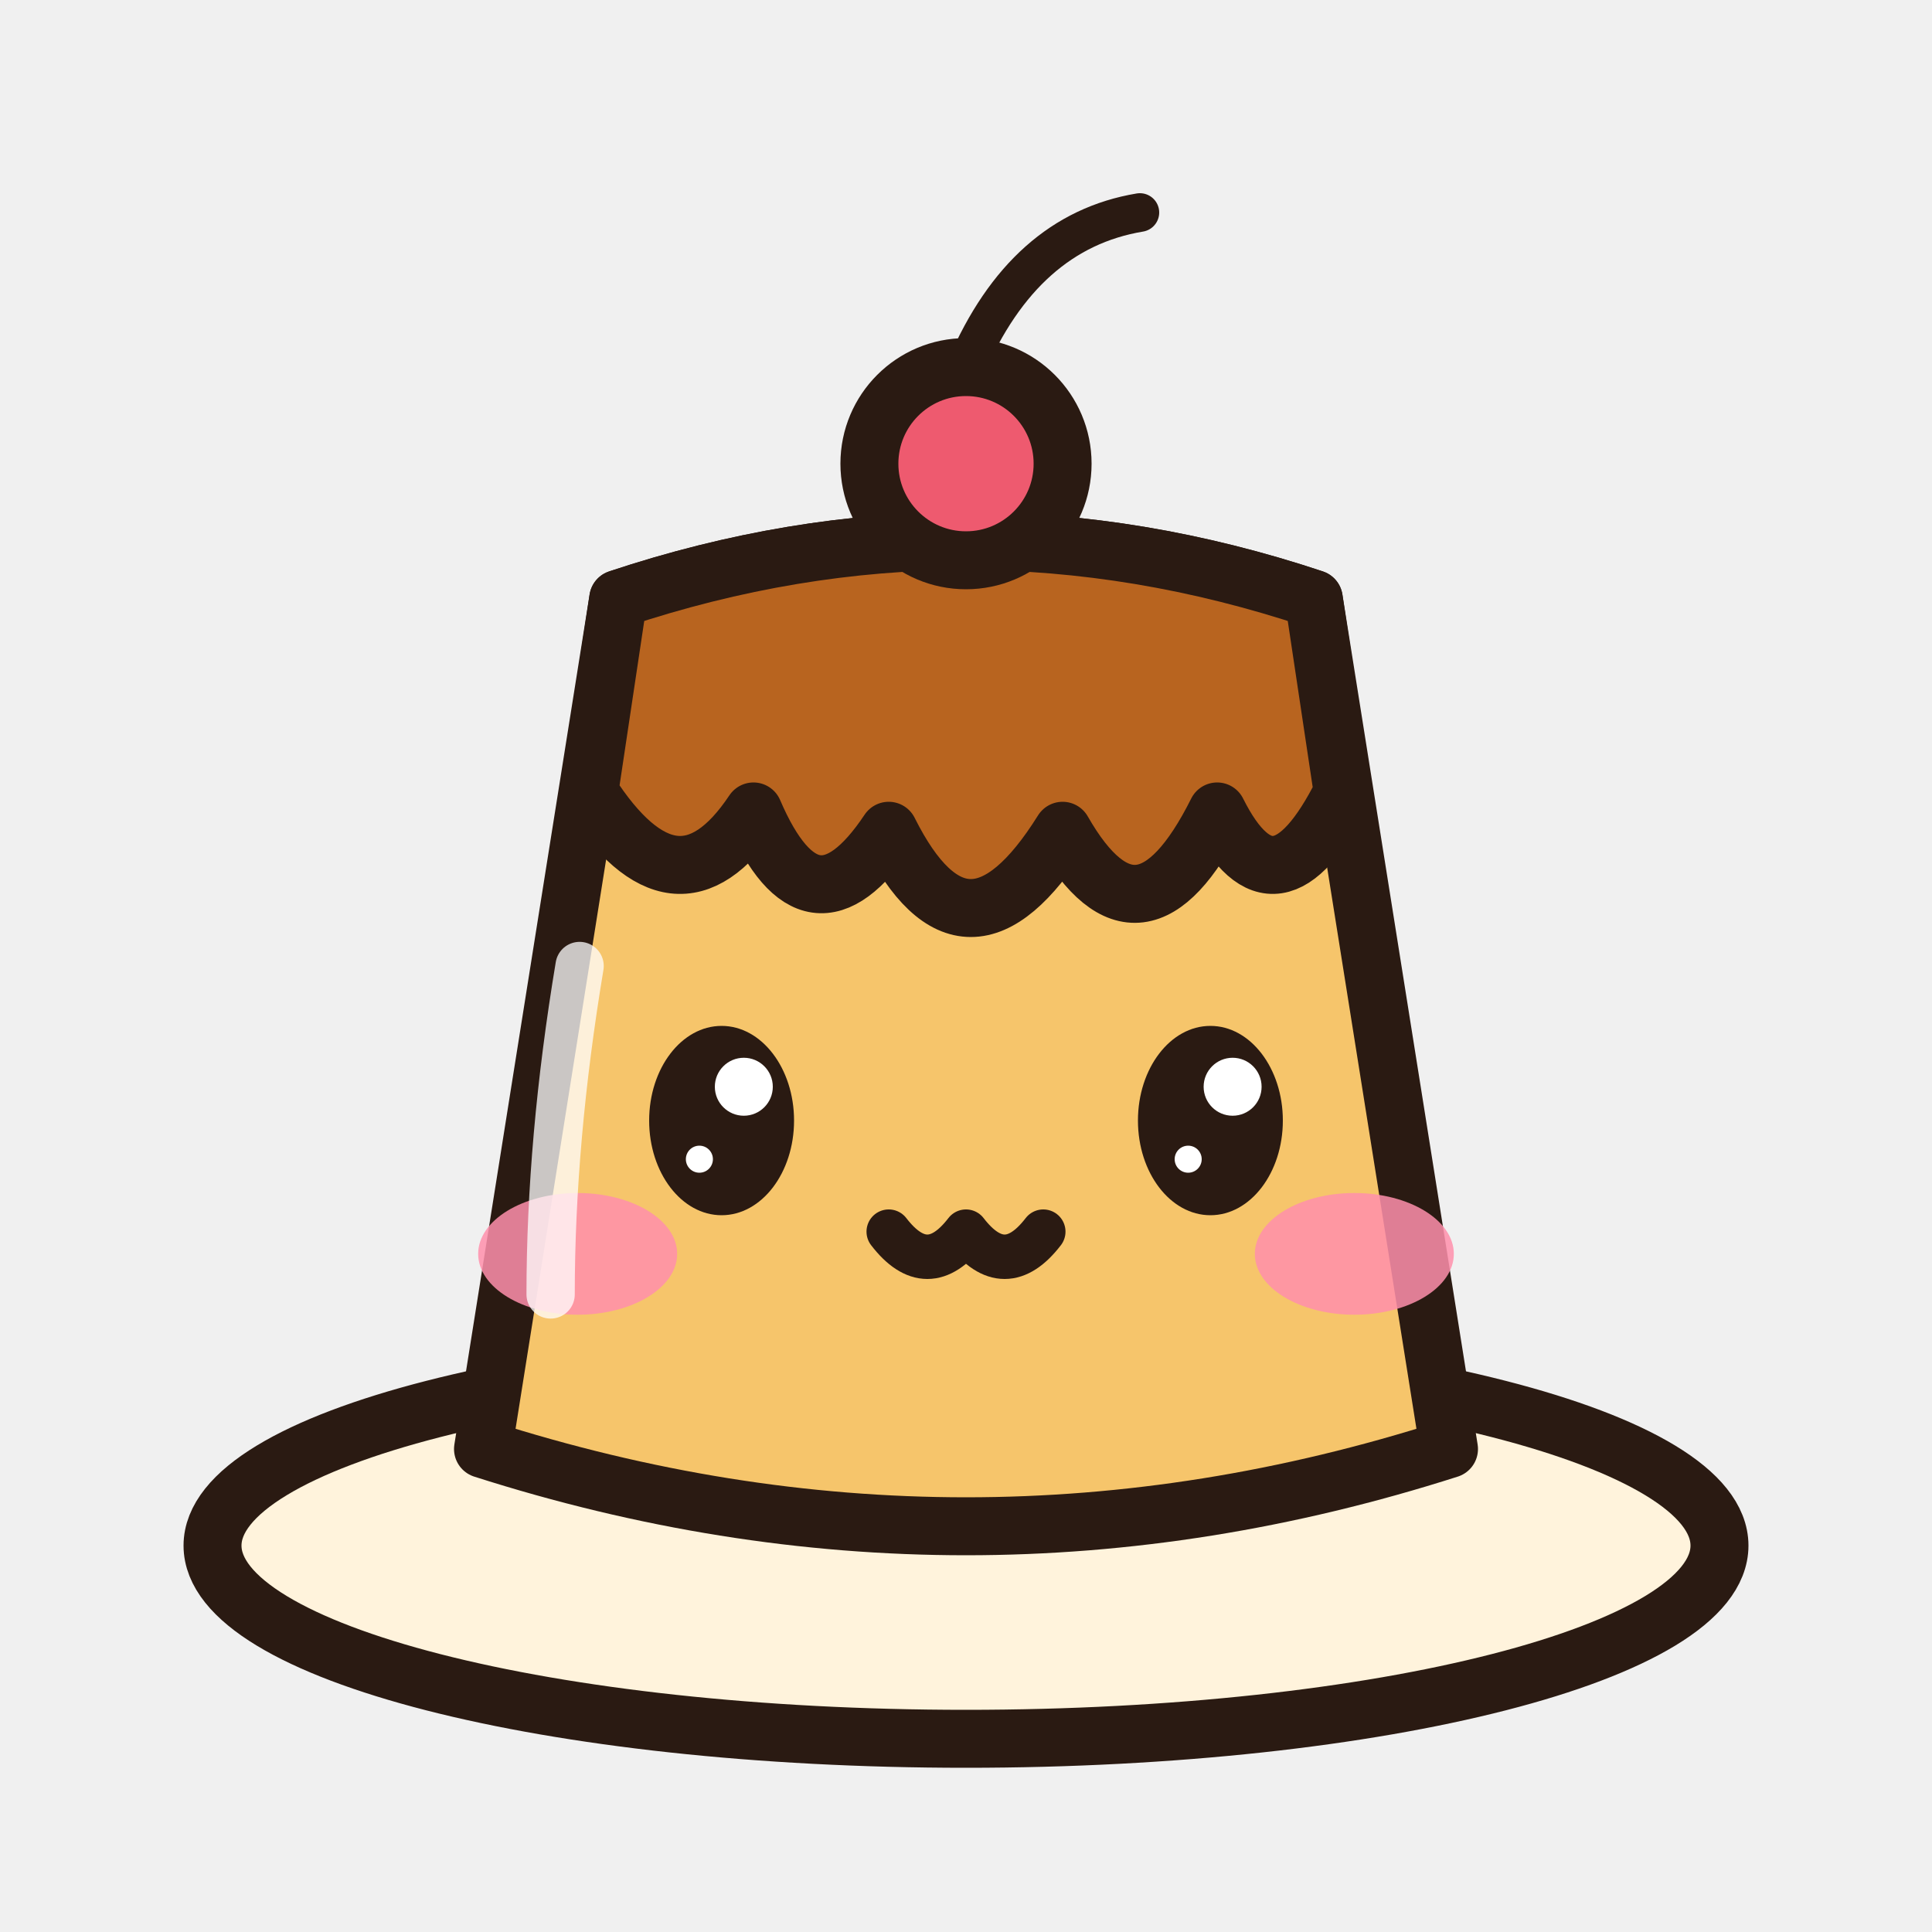
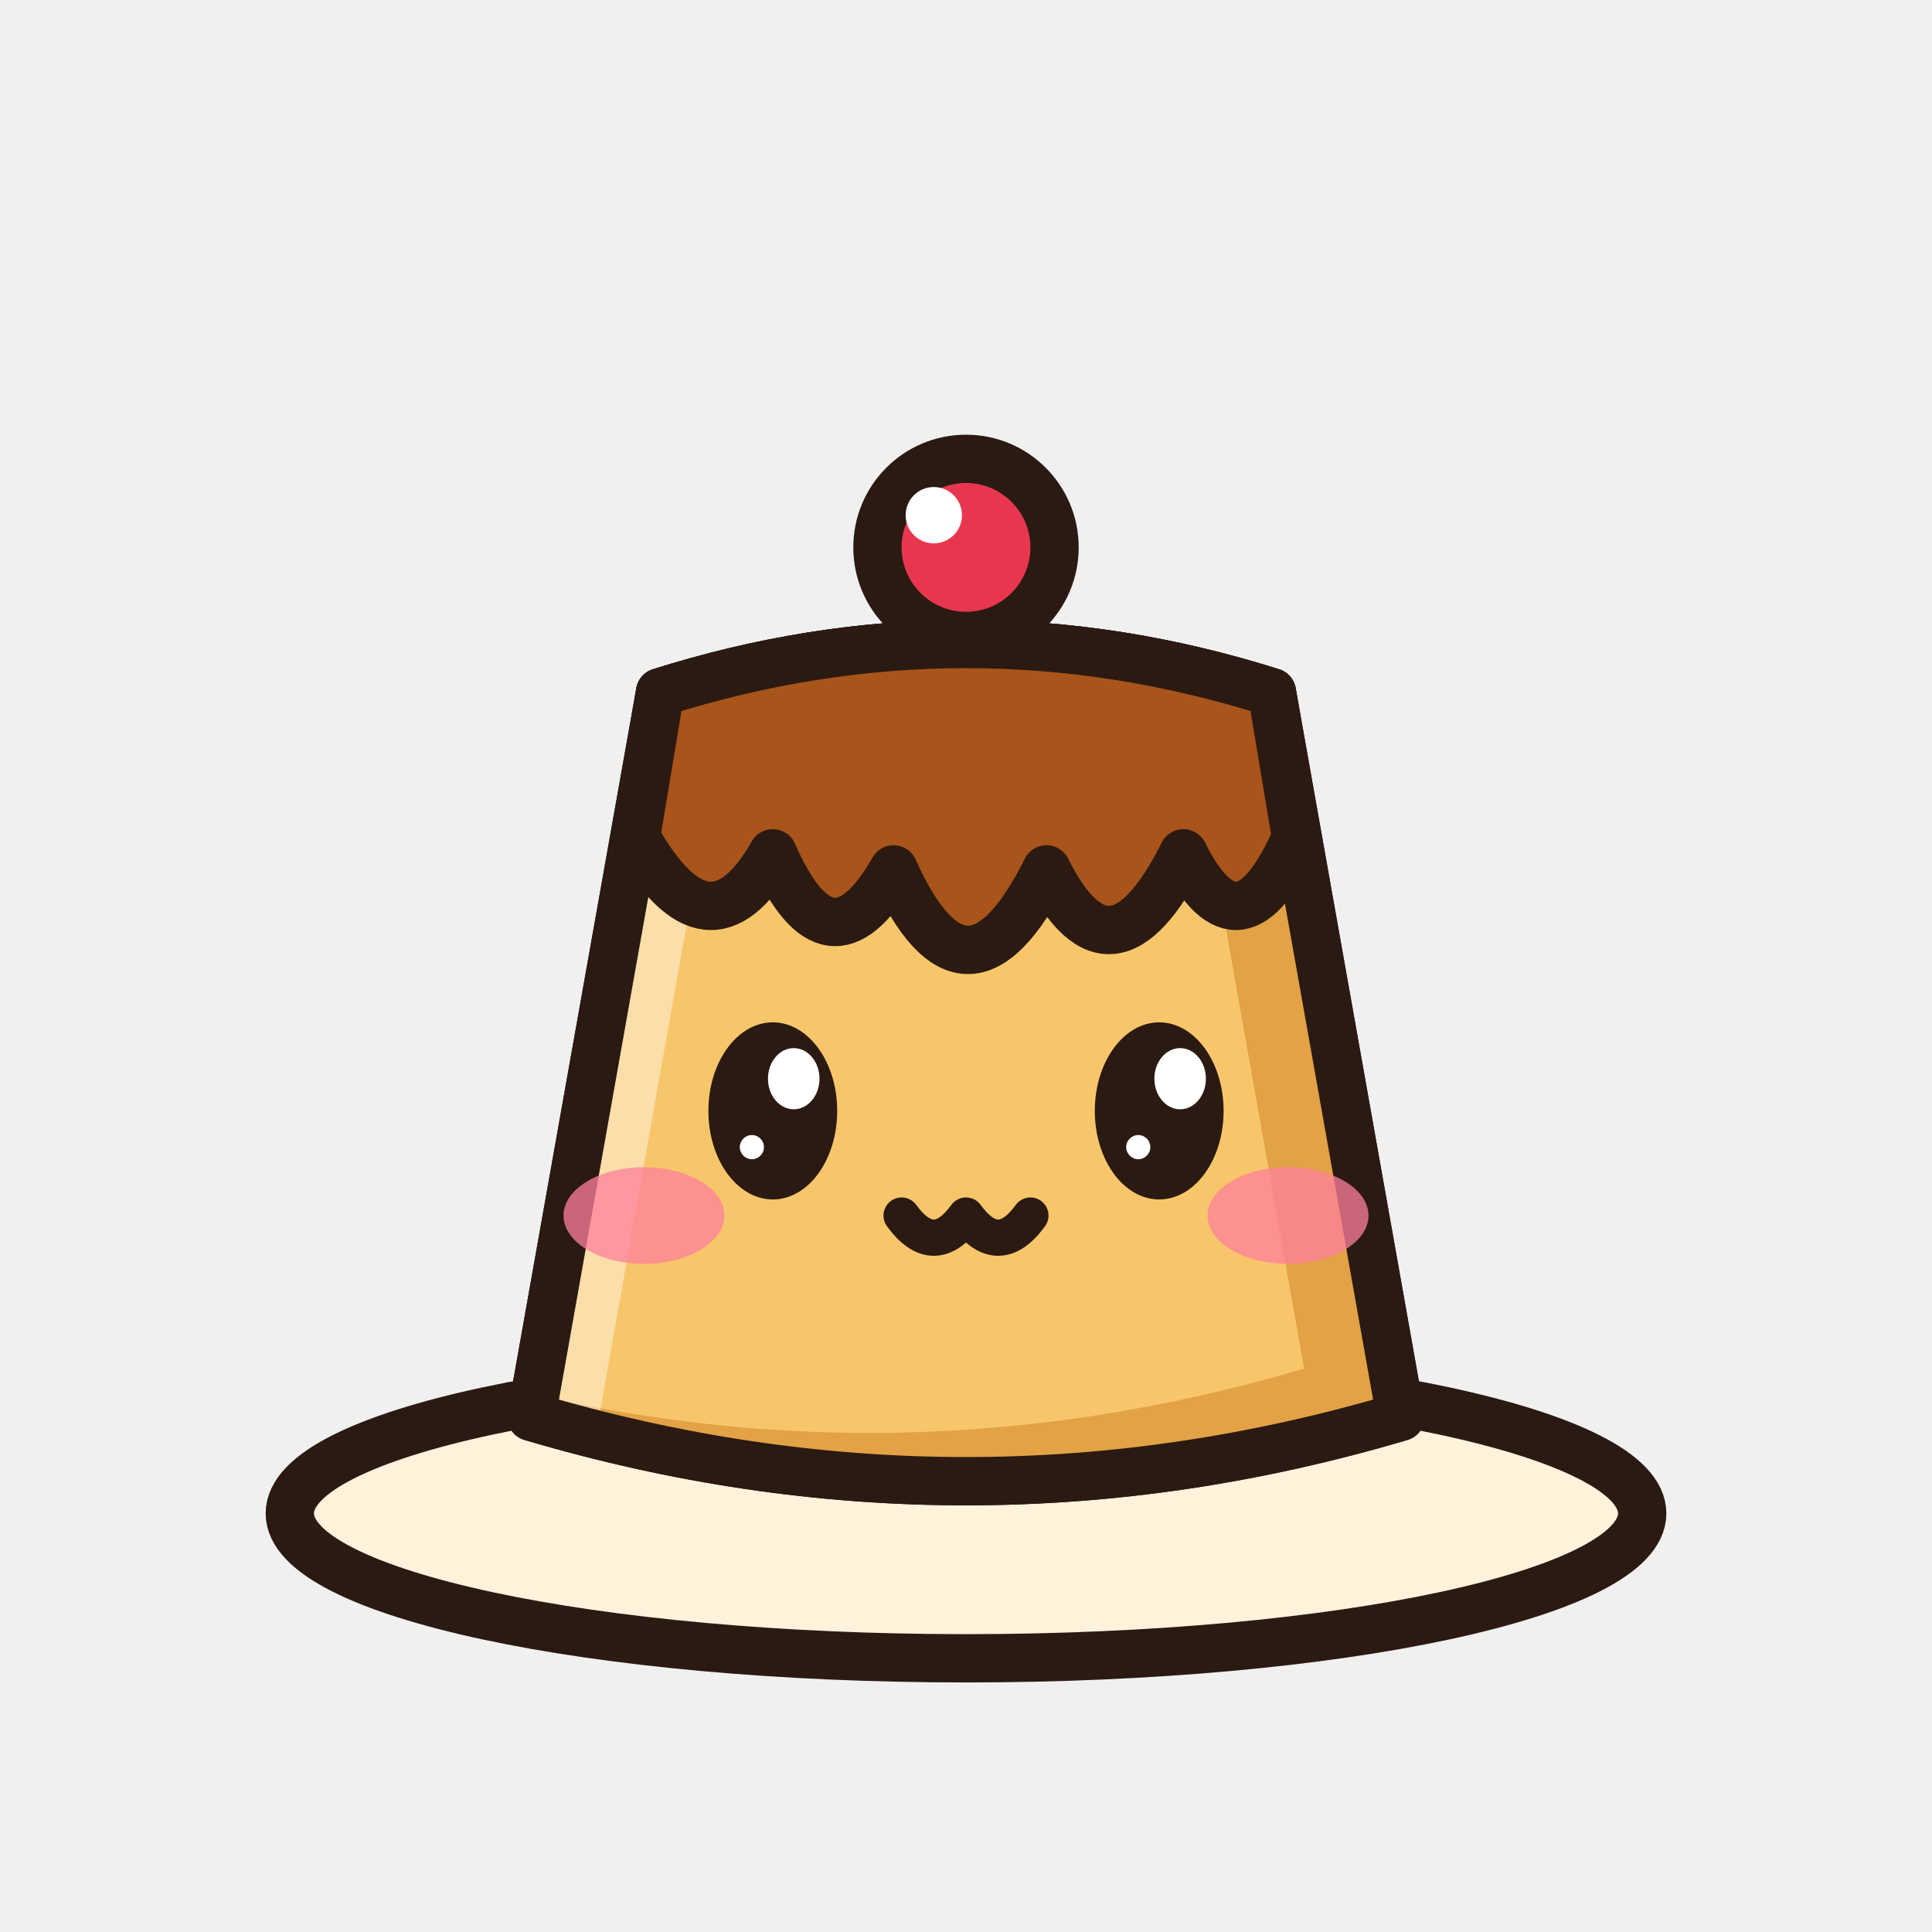
- <svg xmlns="http://www.w3.org/2000/svg" viewBox="0 0 200 200" width="200" height="200">
+ <svg xmlns="http://www.w3.org/2000/svg" viewBox="0 0 240 240" width="240" height="240">
  <g stroke="#2a1a12" stroke-width="6" stroke-linejoin="round" stroke-linecap="round">
-     <ellipse cx="100" cy="160" rx="78" ry="20" fill="#fff3dc" />
-     <path d="M50 150 L64 62 Q100 50 136 62 L150 150 Q100 166 50 150Z" fill="#f6c56b" />
-     <path d="M64 62 Q100 50 136 62 L139 82 Q132 96 126 84 Q118 100 110 86 Q100 102 92 86 Q84 98 78 84 Q70 96 61 82Z" fill="#b8641f" />
-     <ellipse cx="59.8" cy="129.8" rx="10.3" ry="6.3" fill="#ff8fab" stroke="none" opacity=".85" />
-     <ellipse cx="140.2" cy="129.8" rx="10.3" ry="6.3" fill="#ff8fab" stroke="none" opacity=".85" />
-     <ellipse cx="74.7" cy="116.0" rx="7.5" ry="9.8" fill="#2a1a12" stroke="none" />
-     <circle cx="77.0" cy="112.5" r="3.0" fill="#fff" stroke="none" />
-     <circle cx="72.4" cy="120.0" r="1.4" fill="#fff" stroke="none" />
-     <ellipse cx="125.3" cy="116.0" rx="7.5" ry="9.8" fill="#2a1a12" stroke="none" />
-     <circle cx="127.6" cy="112.5" r="3.0" fill="#fff" stroke="none" />
-     <circle cx="123.0" cy="120.0" r="1.4" fill="#fff" stroke="none" />
-     <path d="M92.0 127.5 q4.0 5.2 8.0 0 q4.0 5.2 8.0 0" fill="none" stroke-width="4.6" />
-     <path d="M60 100 q-3 18 -3 34" fill="none" stroke="#fff" stroke-width="5" opacity=".75" />
-     <circle cx="100" cy="48" r="10" fill="#ee5a6f" />
-     <path d="M100 38 q6 -14 18 -16" fill="none" stroke-width="4" />
+     <g transform="translate(20 20)">
+       <ellipse cx="100" cy="168" rx="84" ry="18" fill="#fff3dc" />
+       <mask id="k27">
+         <path d="M46 156 L62 66 Q100 54 138 66 L154 156 Q100 172 46 156Z" fill="#fff" stroke="none" />
+         <path d="M46 156 L62 66 Q100 54 138 66 L154 156 Q100 172 46 156Z" fill="#000" stroke="none" transform="translate(-12 -6)" />
+       </mask>
+       <path d="M46 156 L62 66 Q100 54 138 66 L154 156 Q100 172 46 156Z" fill="#f8c66a" />
+       <path d="M46 156 L62 66 Q100 54 138 66 L154 156 Q100 172 46 156Z" fill="#e3a246" stroke="none" mask="url(#k27)" />
+       <mask id="k28">
+         <path d="M46 156 L62 66 Q100 54 138 66 L154 156 Q100 172 46 156Z" fill="#fff" stroke="none" />
+         <path d="M46 156 L62 66 Q100 54 138 66 L154 156 Q100 172 46 156Z" fill="#000" stroke="none" transform="translate(7 8)" />
+       </mask>
+       <path d="M46 156 L62 66 Q100 54 138 66 L154 156 Q100 172 46 156Z" fill="#fff" stroke="none" opacity=".42" mask="url(#k28)" />
+       <path d="M46 156 L62 66 Q100 54 138 66 L154 156 Q100 172 46 156Z" fill="none" />
+       <path d="M62 66 Q100 54 138 66 L141 84 Q134 100 127 86 Q118 104 110 88 Q100 108 91 88 Q83 102 76 86 Q68 100 59 84Z" fill="#a8541a" />
+       <circle cx="100" cy="48" r="11" fill="#e8364f" />
+       <circle cx="96" cy="44" r="3.5" fill="#fff" stroke="none" />
+       <ellipse cx="60.0" cy="131.0" rx="10.0" ry="6.0" fill="#ff7f9c" stroke="none" opacity=".75" />
+       <ellipse cx="140.0" cy="131.0" rx="10.0" ry="6.0" fill="#ff7f9c" stroke="none" opacity=".75" />
+       <ellipse cx="76.0" cy="118.0" rx="8.0" ry="11.0" fill="#2a1a12" stroke="none" />
+       <ellipse cx="78.6" cy="114.0" rx="3.2" ry="3.8" fill="#fff" stroke="none" />
+       <circle cx="73.4" cy="122.5" r="1.5" fill="#fff" stroke="none" />
+       <ellipse cx="124.0" cy="118.0" rx="8.0" ry="11.0" fill="#2a1a12" stroke="none" />
+       <ellipse cx="126.6" cy="114.0" rx="3.2" ry="3.8" fill="#fff" stroke="none" />
+       <circle cx="121.4" cy="122.5" r="1.5" fill="#fff" stroke="none" />
+       <path d="M92.0 131.0 q4.0 5.5 8.0 0 q4.0 5.5 8.0 0" fill="none" stroke-width="4.5" />
+     </g>
  </g>
</svg>
